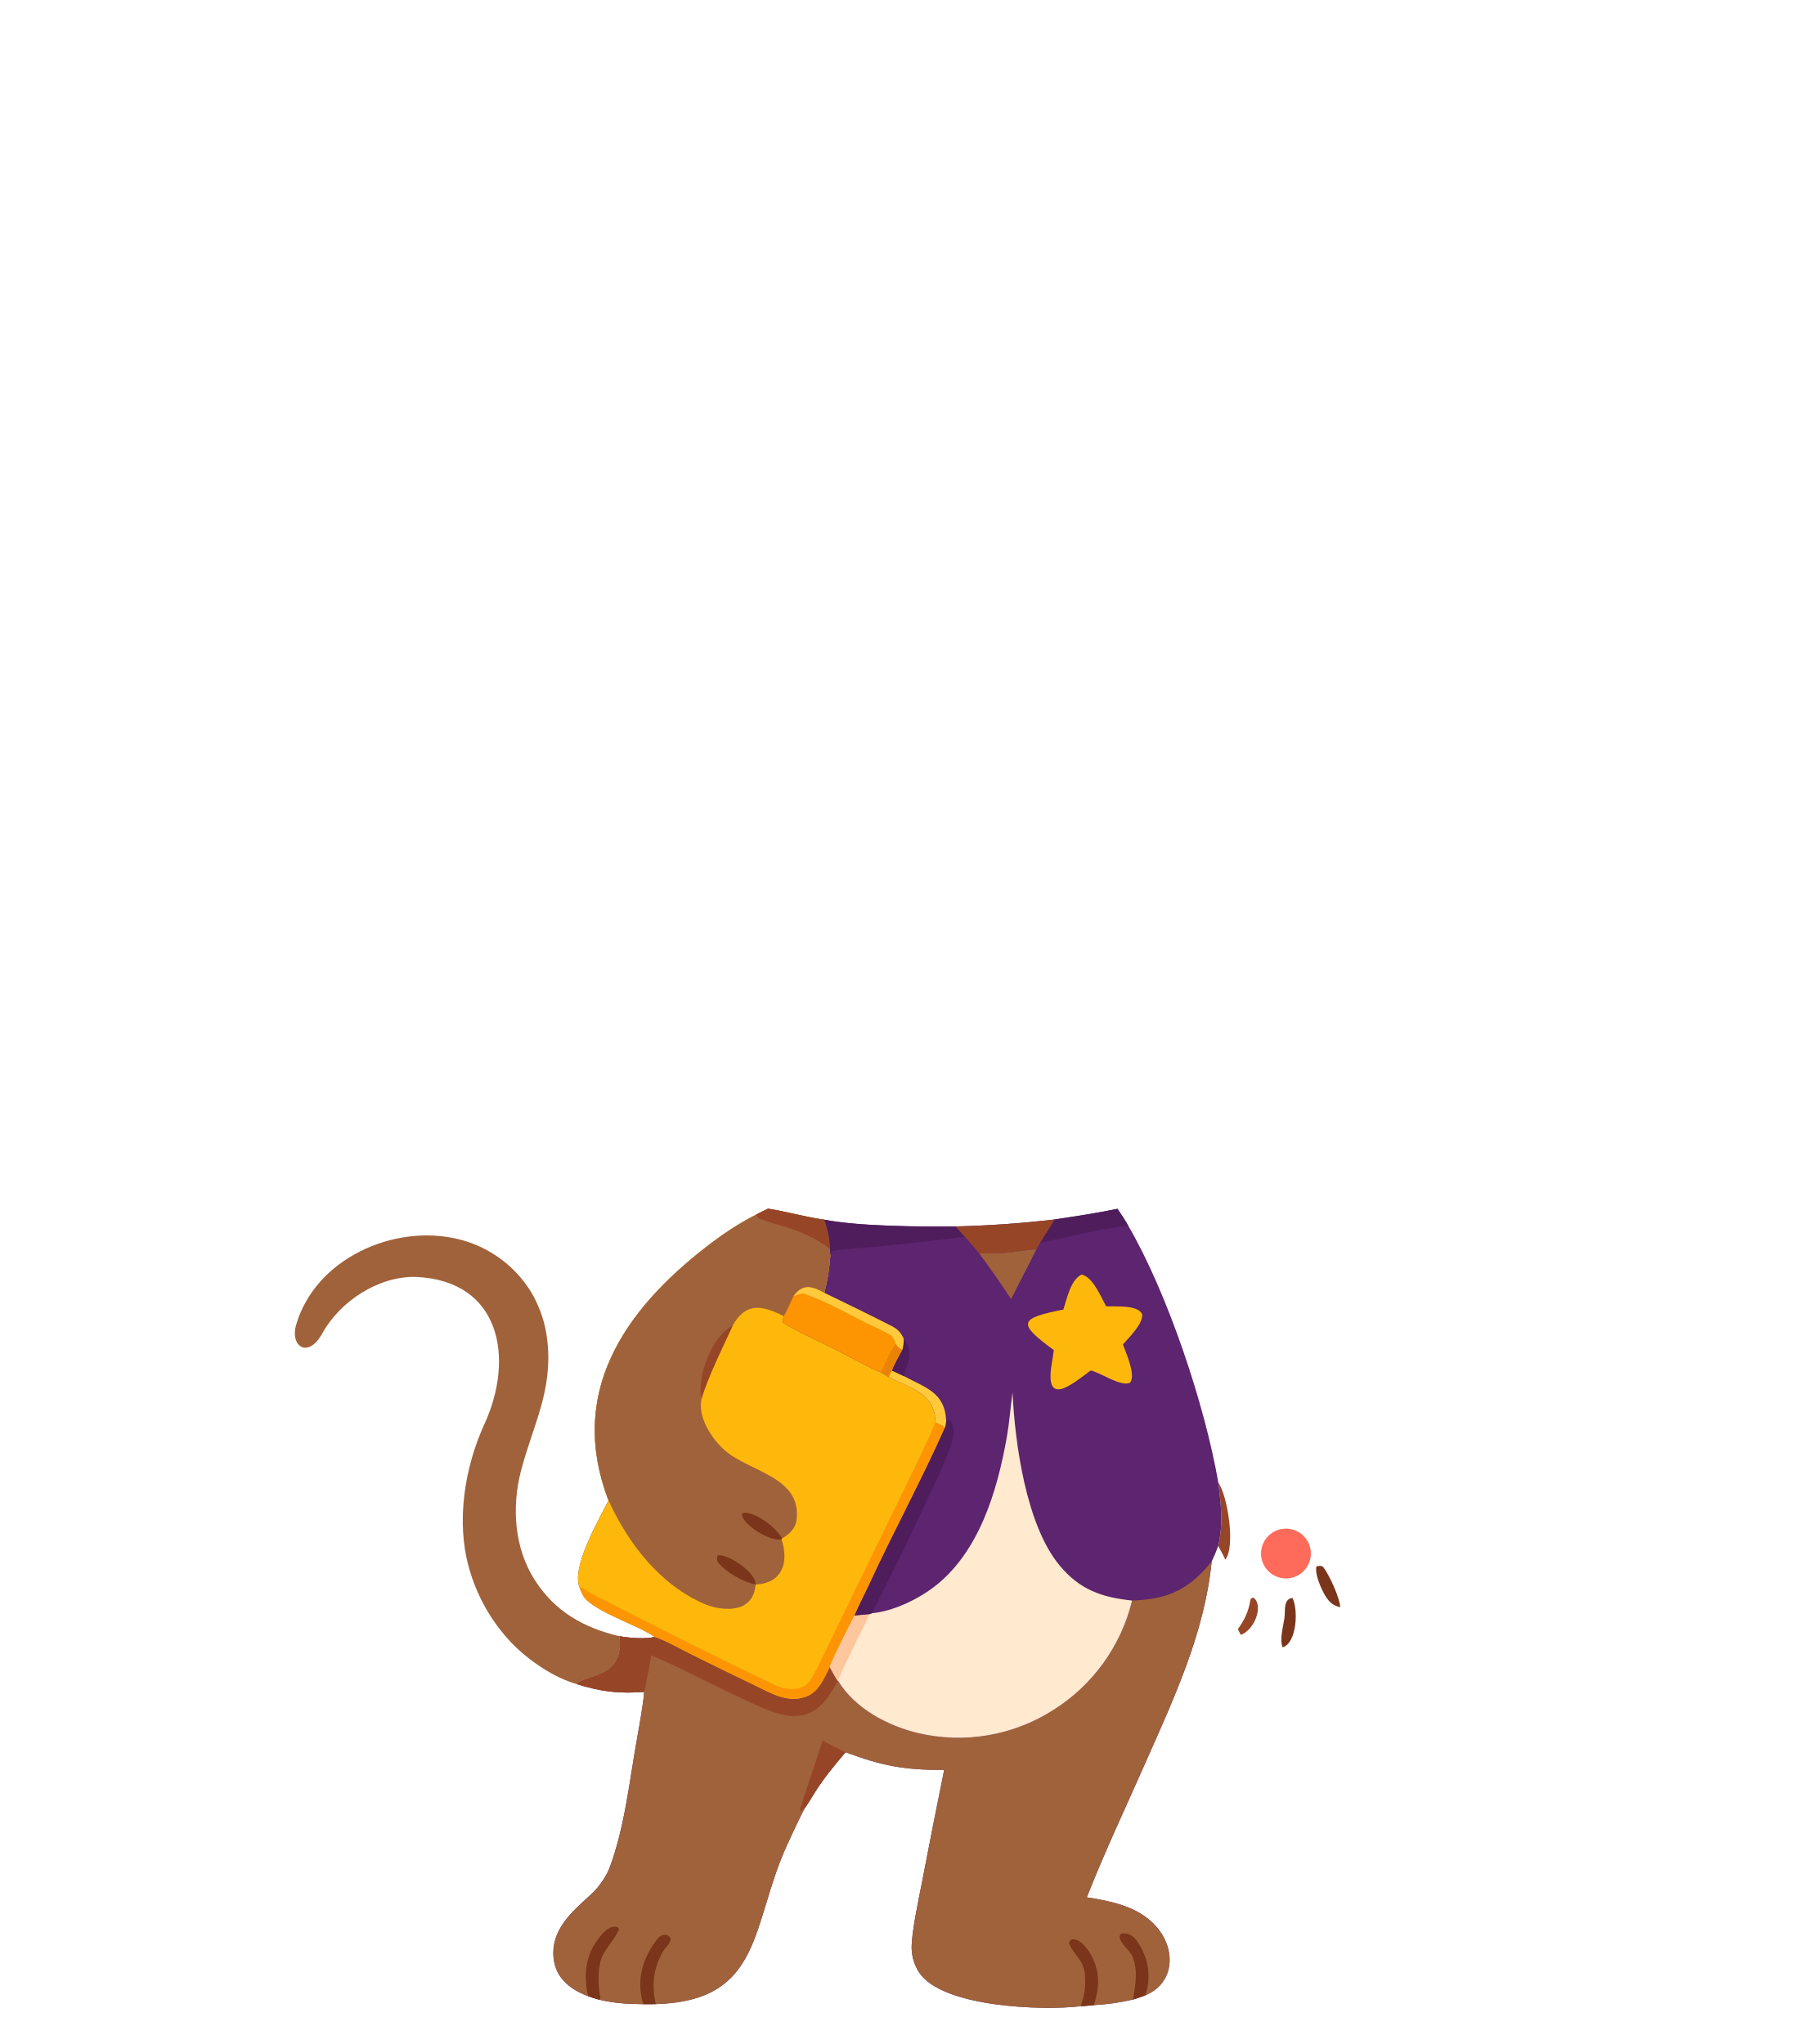
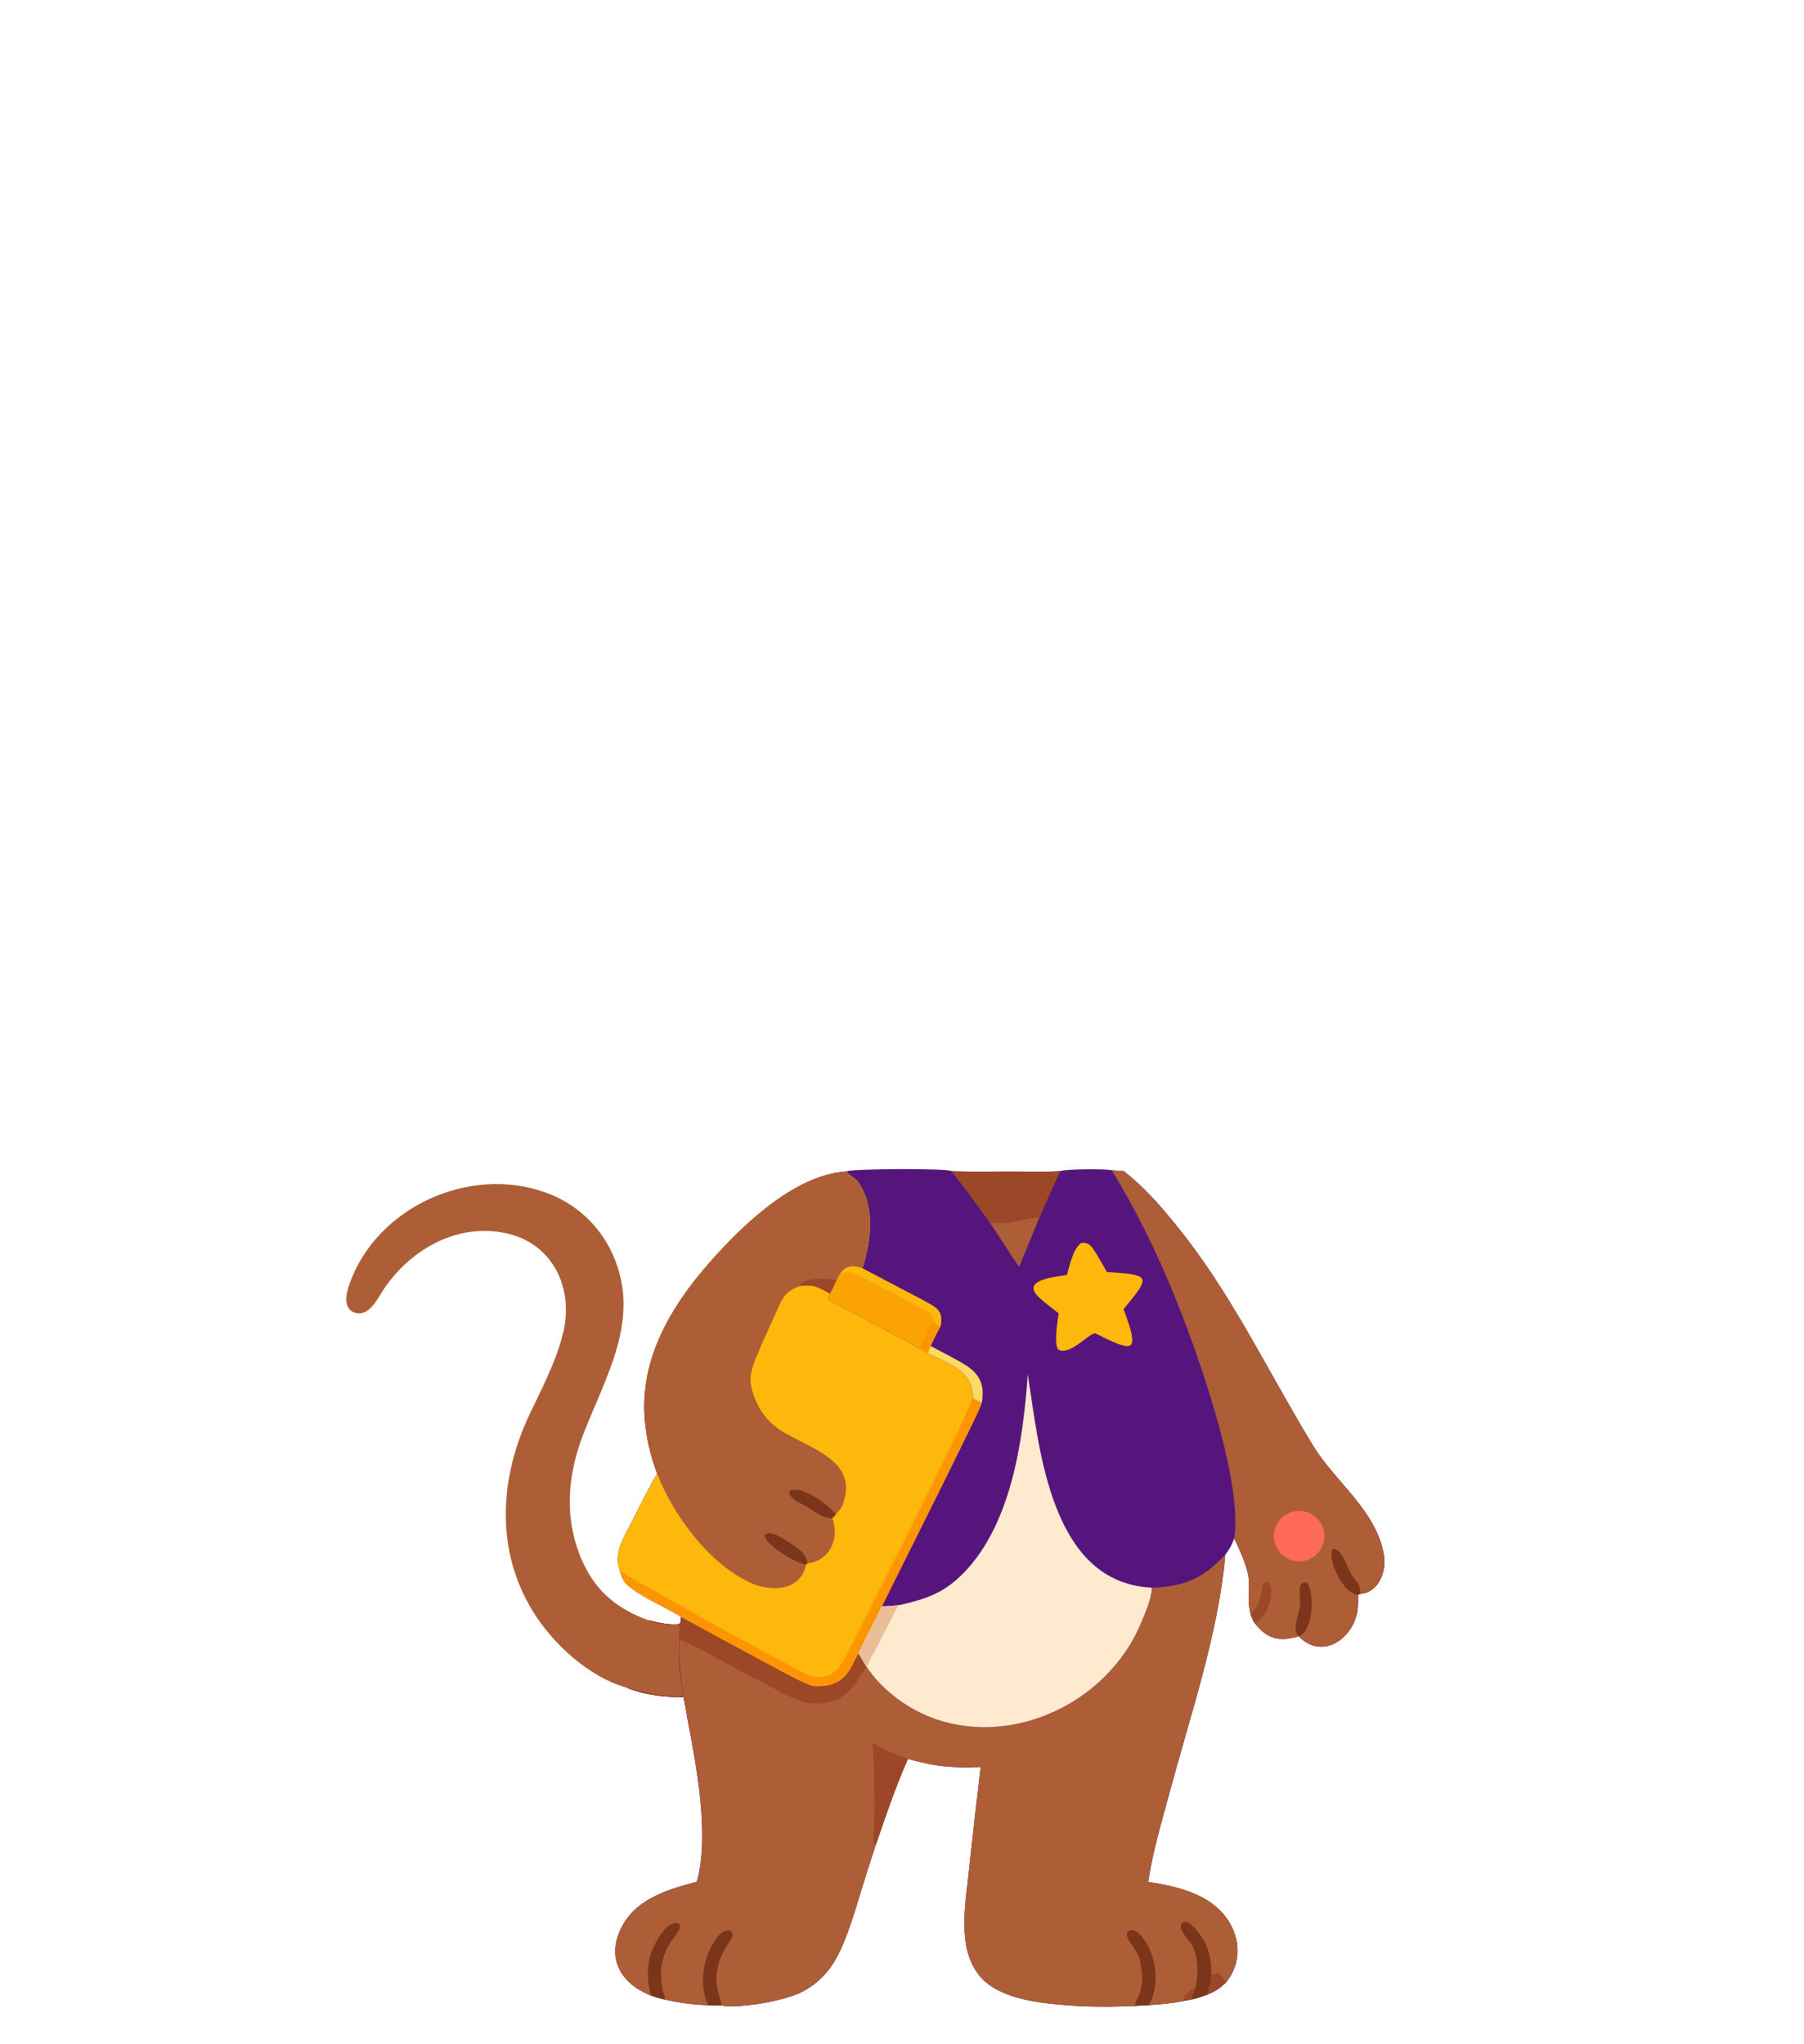
<svg xmlns="http://www.w3.org/2000/svg" width="1178" height="1335" viewBox="0 0 1178 1335" fill="none">
-   <path d="M795.564 968.384C801.442 976.474 806.983 1009.85 800.135 1018.69C798.745 1015.64 797.081 1012.68 795.487 1009.73C798.892 994.815 797.33 983.365 795.564 968.384Z" fill="#964627" />
-   <path d="M837.503 1075.95C835.558 1070.44 837.771 1063.04 838.676 1057.16C839.537 1051.62 837.669 1044.76 843.923 1043.62C847.831 1050.71 847.009 1073.1 837.503 1075.95Z" fill="#7A351A" />
-   <path d="M859.716 1022.98C861.208 1022.82 863.133 1022.3 864.185 1023.66C868.189 1028.88 874.845 1043.61 875.177 1049.74C870.478 1048.65 867.972 1046.41 865.454 1042.33C862.814 1038.06 858.192 1027.56 859.716 1022.98Z" fill="#7A351A" />
-   <path d="M808.315 1064.05C812.727 1057.8 815.188 1052.8 816.451 1045.28C816.686 1043.89 817.451 1043.73 818.535 1043.46C825.383 1048.72 819.103 1064.7 810.234 1067.79L808.315 1064.05Z" fill="#964627" />
-   <path d="M836.706 998.679C845.498 997.015 853.984 1002.77 855.699 1011.56C857.408 1020.34 851.701 1028.86 842.922 1030.62C834.079 1032.39 825.478 1026.63 823.75 1017.77C822.029 1008.92 827.837 1000.35 836.706 998.679Z" fill="#FF6B5B" />
-   <path d="M501.534 789.446C513.121 791.199 525.421 794.84 538.245 796.618C561.014 800.998 600.117 801.259 624.016 801.03C645.633 800.501 667.215 798.977 688.688 796.459C702.268 794.419 716.308 792.29 729.735 789.504C732.017 792.985 734.81 797.033 736.786 800.609C762.346 844.419 786.842 917.74 795.564 968.384C797.33 983.366 798.892 994.815 795.487 1009.73C794.072 1013.54 792.95 1016.23 791.222 1019.91C786.542 1066.54 766.777 1108.73 748.078 1151.02C735.326 1179.86 721.179 1209.97 709.652 1239.2C727 1241.9 745.942 1245.76 757.125 1260.89C767.785 1275.31 766.267 1295.63 747.829 1303.25C745.164 1304.19 742.537 1305.14 739.84 1305.97C730.366 1308.1 724.245 1308.95 714.369 1309.61C711.469 1309.89 708.689 1310.16 705.769 1310.31C680.897 1313.32 615.046 1311.11 600.073 1288.12C597.11 1283.49 595.462 1278.15 595.304 1272.66C595.095 1262.26 599.955 1240.3 602.135 1228.96C606.796 1204.6 611.603 1180.26 616.555 1155.96C590.797 1156.18 576.002 1153.31 552.112 1144.44C544.668 1153.19 537.814 1161.48 531.72 1171.24C530.594 1173.05 526.684 1179.63 525.559 1180.82C521.32 1188.94 517.568 1197.1 513.769 1205.43C490.233 1257.04 498.492 1306.89 428.241 1308.95L420.026 1308.98C410.124 1308.89 401.046 1308.43 391.386 1306.06C388.77 1305.43 386.564 1304.63 384.032 1303.76C371.107 1298.98 361.239 1290.42 361.305 1275.42C361.377 1258.48 374.992 1247.37 386.37 1236.89C390.886 1232.73 395.337 1226.39 397.754 1220.68C408.018 1193.67 410.96 1163.23 416.098 1134.88C417.123 1129.22 420.593 1109.66 420.608 1104.98C404.519 1106.42 391.868 1104.71 376.612 1099.94C382.029 1093.29 408.093 1096.42 404.525 1068.66C411.253 1069.84 420.921 1070.68 427.599 1069.14C416.217 1061.36 394.022 1054.73 383.204 1045.15C381.009 1043.2 379.65 1040.01 378.62 1037.28C372.669 1024.01 390.83 993.024 397.372 979.98C370.467 909.988 407.431 856.022 461.266 814.335C471.535 806.385 482.109 799.226 493.724 793.335C496.156 791.99 499.009 790.677 501.534 789.446Z" fill="#5D246F" />
-   <path d="M739.273 1045.36C741.721 1045.26 744.169 1045.11 746.605 1044.89C766.918 1042.95 778.572 1035.27 791.222 1019.91C786.542 1066.54 766.777 1108.73 748.078 1151.02C735.326 1179.86 721.179 1209.97 709.651 1239.2C727 1241.9 745.942 1245.76 757.125 1260.89C767.785 1275.31 766.267 1295.63 747.829 1303.25C745.164 1304.19 742.537 1305.15 739.84 1305.97C730.366 1308.1 724.245 1308.95 714.369 1309.61C711.469 1309.89 708.689 1310.16 705.769 1310.31C680.897 1313.32 615.046 1311.11 600.073 1288.12C597.11 1283.5 595.462 1278.15 595.304 1272.66C595.095 1262.26 599.955 1240.3 602.135 1228.96C606.796 1204.6 611.603 1180.26 616.555 1155.96C590.797 1156.18 576.002 1153.31 552.112 1144.44C544.668 1153.19 537.814 1161.48 531.72 1171.24C530.594 1173.05 526.684 1179.63 525.559 1180.82C521.32 1188.94 517.568 1197.1 513.769 1205.43C490.233 1257.04 498.492 1306.89 428.241 1308.95L420.026 1308.98C410.124 1308.89 401.046 1308.43 391.386 1306.06C388.77 1305.43 386.564 1304.63 384.032 1303.76C371.107 1298.98 361.239 1290.42 361.305 1275.42C361.377 1258.49 374.992 1247.37 386.37 1236.89C390.886 1232.73 395.337 1226.39 397.754 1220.68C408.018 1193.67 410.96 1163.23 416.098 1134.88C417.123 1129.22 420.593 1109.66 420.608 1104.98C404.519 1106.43 391.868 1104.71 376.612 1099.94C382.029 1093.29 408.093 1096.42 404.525 1068.67C411.253 1069.84 420.921 1070.68 427.599 1069.14C433.459 1070.81 444.533 1077.02 450.459 1079.97C464.542 1087 478.679 1093.92 492.868 1100.74C503.917 1106.06 515.79 1113.34 528.164 1107.26C535.153 1103.82 538.522 1095.31 541.84 1088.71C543.565 1091.99 545.037 1094.63 546.974 1097.79L547.257 1097.75C558.052 1115.77 579.578 1127.16 599.425 1131.91C629.644 1139.03 661.458 1133.63 687.643 1116.95C713.541 1100.75 732.075 1075.05 739.273 1045.36Z" fill="#A0623A" />
-   <path d="M404.525 1068.67C411.253 1069.84 420.921 1070.68 427.599 1069.14C433.459 1070.81 444.533 1077.02 450.459 1079.97C464.542 1087 478.679 1093.92 492.868 1100.74C503.917 1106.06 515.79 1113.34 528.164 1107.26C535.153 1103.82 538.522 1095.31 541.84 1088.71C543.565 1091.99 545.037 1094.63 546.974 1097.79C529.789 1132.8 509.245 1120.81 481.384 1107.87C463.338 1099.48 443.544 1088.79 425.36 1081.2C424.29 1086 421.595 1102.11 420.608 1104.98C404.519 1106.43 391.868 1104.71 376.612 1099.94C382.029 1093.29 408.093 1096.42 404.525 1068.67Z" fill="#964627" />
-   <path d="M537.166 1136.69C541.96 1139.65 547.043 1141.99 552.112 1144.44C544.668 1153.19 537.814 1161.48 531.72 1171.24C530.594 1173.05 526.684 1179.63 525.559 1180.82L522.575 1182.96L522.203 1181.86C523.679 1178.92 524.782 1173.96 525.953 1170.51C529.75 1159.26 533.488 1147.98 537.166 1136.69Z" fill="#964627" />
-   <path d="M384.032 1303.76C381.473 1292.54 381.806 1280.43 387.952 1270.45C390.869 1265.71 397.195 1256.3 403.422 1258.77L404.275 1259.85C401.727 1266.65 393.654 1274.06 391.998 1281.35C390.29 1288.86 390.582 1297.58 392.091 1305.15L391.386 1306.06C388.77 1305.43 386.564 1304.63 384.032 1303.76Z" fill="#7A351A" />
-   <path d="M420.026 1308.98C415.695 1294.24 418.871 1280.67 427.902 1268.18C430.129 1265.1 431.911 1263.05 435.846 1263.85C437.746 1265.52 437.424 1264.77 437.989 1266.92C437.145 1270.05 434.581 1271.64 432.884 1274.66C426.566 1285.89 425.374 1296.68 428.241 1308.95L420.026 1308.98Z" fill="#7A351A" />
-   <path d="M705.768 1310.31C708.115 1302.52 708.873 1299.36 708.555 1291.29C708.115 1280.07 701.828 1277.87 698.009 1269.25C698.781 1267.1 698.143 1267.95 700.011 1266.62C705.36 1265.98 710.512 1273.05 712.75 1277.36C718.456 1288.37 717.876 1298.04 714.369 1309.61C711.468 1309.89 708.688 1310.16 705.768 1310.31Z" fill="#7A351A" />
-   <path d="M739.841 1305.97C741.428 1295.98 743.309 1287.64 739.496 1277.81C737.851 1273.58 728.192 1266.8 731.973 1263C739.477 1261.44 743.284 1268.31 746.153 1274.21C750.584 1283.28 751.183 1293.74 747.829 1303.25C745.164 1304.19 742.538 1305.15 739.841 1305.97Z" fill="#7A351A" />
-   <path d="M501.534 789.446C513.121 791.199 525.421 794.84 538.245 796.618C540.686 804.116 541.53 807.839 542.004 815.693L542.257 820.079C541.445 829.584 540.725 834.971 538.311 844.451C530.284 840.141 524.412 838.133 518.206 846.497C516.986 848.977 512.797 858.451 511.889 859.688C511.128 862.263 510.798 861.868 511.473 863.972C519.572 869.263 538.198 877.525 547.502 882.428C553.067 885.367 569.818 894.209 575.046 896.319L580.389 899.449C594.835 906.851 610.938 910.243 610.76 928.922L617.253 931.975C601.915 966.586 583.458 1000.48 567.581 1034.9C564.464 1041.66 560.898 1048.32 557.98 1055.16C554.75 1061.68 543.784 1082.98 541.84 1088.71C538.522 1095.31 535.153 1103.82 528.164 1107.26C515.79 1113.34 503.918 1106.06 492.868 1100.74C478.679 1093.92 464.542 1087 450.459 1079.97C444.533 1077.02 433.459 1070.81 427.599 1069.14C416.217 1061.36 394.022 1054.73 383.204 1045.15C381.009 1043.2 379.65 1040.01 378.62 1037.28C372.669 1024.01 390.83 993.024 397.372 979.98C370.467 909.988 407.431 856.022 461.266 814.335C471.535 806.385 482.11 799.226 493.724 793.335C496.156 791.99 499.01 790.677 501.534 789.446Z" fill="#FEB80B" />
-   <path d="M501.534 789.446C513.121 791.199 525.421 794.84 538.245 796.618C540.686 804.116 541.53 807.839 542.004 815.693L542.257 820.079C541.445 829.584 540.725 834.971 538.311 844.451C530.284 840.141 524.412 838.133 518.206 846.497C516.986 848.977 512.797 858.451 511.889 859.688C498.165 852.656 486.959 850.087 478.354 865.986C472.555 878.513 461.798 900.425 458.178 913.322C455.308 925.307 464.654 939.677 473.271 947.244C489.567 961.55 523.744 964.38 520.14 992.903C519.456 998.175 515.111 1002.38 510.681 1004.79L510.312 1005.37C515.264 1020.22 511.028 1034.11 493.444 1034.88C493.211 1036.71 492.944 1038.44 492.395 1040.21C491.188 1044.03 488.454 1047.18 484.843 1048.91C477.866 1052.2 467.378 1050.73 460.535 1047.83C431.088 1035.36 410.136 1008.03 397.372 979.98C370.467 909.988 407.431 856.022 461.266 814.335C471.535 806.385 482.109 799.226 493.724 793.335C496.156 791.99 499.009 790.677 501.534 789.446Z" fill="#A0623A" />
-   <path d="M501.534 789.446C513.121 791.199 525.421 794.84 538.245 796.618C540.686 804.116 541.53 807.839 542.004 815.693C535.684 811.084 532.472 809.139 525.109 805.869C515.679 801.674 506.011 799.659 496.434 796.115C495.258 795.681 494.397 794.342 493.724 793.335C496.156 791.99 499.009 790.677 501.534 789.446Z" fill="#964627" />
-   <path d="M458.178 913.323C454.461 899.559 465.383 871.872 478.354 865.987C472.555 878.514 461.798 900.426 458.178 913.323Z" fill="#964627" />
-   <path d="M510.312 1005.37C503.042 1007.11 485.085 996.02 484.45 989.123L485.29 988.16C492.872 986.968 507.102 997.818 510.682 1004.79L510.312 1005.37Z" fill="#7A351A" />
-   <path d="M468.597 1015.78C475.195 1014.81 493.279 1026.42 493.444 1034.88C485.69 1033.51 474.213 1026.95 468.918 1020.56C467.82 1019.24 468.243 1017.38 468.597 1015.78Z" fill="#7A351A" />
-   <path d="M610.76 928.922L617.253 931.976C601.915 966.586 583.459 1000.48 567.581 1034.9C564.464 1041.66 560.898 1048.32 557.98 1055.16C554.75 1061.68 543.784 1082.98 541.84 1088.71C538.522 1095.31 535.153 1103.82 528.164 1107.26C515.79 1113.34 503.918 1106.06 492.869 1100.74C478.679 1093.92 464.542 1087 450.46 1079.97C444.533 1077.02 433.459 1070.81 427.6 1069.14C416.217 1061.36 394.022 1054.73 383.204 1045.15C381.009 1043.2 379.65 1040.01 378.62 1037.28L380.086 1036.95C383.837 1039.74 389.997 1042.81 394.228 1044.96C431.416 1063.9 468.666 1082.79 506.372 1100.67C513.314 1103.97 524.157 1104.98 528.94 1097.63C533.482 1090.64 537.209 1082.07 540.885 1074.5L559.899 1035.38L591.648 970.08C597.834 957.266 605.539 941.985 610.76 928.922Z" fill="#FD9502" />
-   <path d="M569.287 1053.65C582.957 1052.41 598.746 1044.92 609.652 1036.66C639.319 1014.16 651.245 973.733 657.457 938.574C659.094 929.311 659.909 918.957 661.15 909.478C662.843 943.011 669.99 995.81 691.781 1022.28C704.997 1038.34 719.496 1043.32 739.273 1045.36C732.075 1075.05 713.541 1100.74 687.643 1116.95C661.459 1133.63 629.644 1139.03 599.425 1131.91C579.578 1127.16 558.052 1115.77 547.257 1097.75L546.974 1097.79C545.037 1094.63 543.565 1091.99 541.84 1088.71C543.784 1082.98 554.75 1061.68 557.98 1055.16L567.793 1054.26L569.287 1053.65Z" fill="#FFE9CF" />
-   <path d="M557.98 1055.16L567.793 1054.26C564.61 1061.74 548.163 1093.6 547.257 1097.75L546.974 1097.79C545.037 1094.63 543.565 1091.99 541.84 1088.71C543.784 1082.98 554.75 1061.68 557.98 1055.16Z" fill="#FEC69D" />
-   <path d="M518.206 846.498C524.412 838.133 530.284 840.142 538.311 844.451C551.976 851.081 565.638 857.718 579.187 864.584C584.909 867.478 587.357 868.524 590.115 874.465C590.061 877.532 590.138 878.698 589.263 881.676C587.698 884.557 583.337 892.45 582.51 895.178C581.363 897.027 581.076 897.416 580.388 899.45L575.046 896.319C569.818 894.209 553.067 885.367 547.501 882.428C538.197 877.525 519.572 869.263 511.473 863.972C510.797 861.868 511.128 862.263 511.889 859.688C512.797 858.451 516.986 848.977 518.206 846.498Z" fill="#FD9502" />
-   <path d="M518.206 846.498C524.412 838.133 530.284 840.142 538.311 844.451C551.976 851.081 565.638 857.718 579.187 864.584C584.909 867.478 587.357 868.524 590.115 874.465C590.061 877.532 590.138 878.698 589.264 881.676C586.757 880.324 586.514 880.082 584.843 877.768C584.495 875.505 583.557 874.395 582.332 872.381C579.255 870.596 575.266 868.587 571.966 867.07C556.226 859.822 540.826 850.144 524.412 844.757C523.87 844.585 519.006 846.23 518.206 846.498Z" fill="#FFC93C" />
-   <path d="M584.843 877.768C586.514 880.082 586.757 880.324 589.264 881.676C587.698 884.557 583.337 892.45 582.51 895.178C581.363 897.027 581.076 897.416 580.389 899.449L575.046 896.319C577.585 891.455 581.862 881.472 584.843 877.768Z" fill="#EA8203" />
-   <path d="M617.854 928.144L619.19 926.939C624.395 929.808 622.529 939.671 620.831 944.344C614.79 960.983 606.482 977.003 599.073 993.075C589.853 1013.08 579.954 1032.7 570.076 1052.37C569.813 1052.8 569.55 1053.22 569.287 1053.65L567.793 1054.26L557.98 1055.16C560.898 1048.32 564.464 1041.66 567.58 1034.9C583.458 1000.48 601.915 966.587 617.253 931.976L617.854 928.144Z" fill="#4F1D5C" />
-   <path d="M538.245 796.619C561.014 800.999 600.117 801.26 624.016 801.031L630.034 807.757C609.241 810.466 588.399 812.78 567.518 814.693C564.008 815.011 544.384 816.07 542.86 817.593L542.257 820.08L542.004 815.694C541.53 807.839 540.686 804.116 538.245 796.619Z" fill="#4F1D5C" />
-   <path d="M624.016 801.03C645.633 800.501 667.215 798.977 688.688 796.459C685.673 801.712 682.478 806.659 679.221 811.759L676.753 816.101C671.014 816.114 663.371 817.631 657.355 818.217C651.012 818.836 645.399 818.358 639.422 818.664C636.408 814.928 633.277 811.294 630.034 807.756L624.016 801.03Z" fill="#964627" />
-   <path d="M688.688 796.459C702.268 794.419 716.308 792.29 729.735 789.504C732.017 792.985 734.81 797.033 736.786 800.609C717.876 802.598 697.952 807.699 679.22 811.759C682.478 806.659 685.672 801.712 688.688 796.459Z" fill="#4F1D5C" />
-   <path d="M639.421 818.664C645.399 818.358 651.012 818.836 657.355 818.218C663.37 817.632 671.014 816.114 676.753 816.102L660.215 848.513C653.594 838.351 646.66 828.399 639.421 818.664Z" fill="#A0623A" />
-   <path d="M582.51 895.178L590.003 898.671C604.326 906.404 617.099 909.292 617.854 928.144L617.253 931.975L610.76 928.921C610.938 910.242 594.835 906.851 580.389 899.449C581.076 897.415 581.364 897.027 582.51 895.178Z" fill="#FFC93C" />
-   <path d="M590.115 874.465C596.744 883.301 593.119 889.217 590.002 898.671L582.51 895.178C583.337 892.449 587.698 884.557 589.263 881.675C590.138 878.698 590.061 877.531 590.115 874.465Z" fill="#4F1D5C" />
-   <path d="M706.33 832.44C713.7 834.206 718.731 846.67 722.288 853.191C728.562 853.497 742.958 852.057 745.846 858.362C746.318 864.832 737.666 872.999 733.261 878.112C735.275 883.556 741.951 898.493 737.87 903.115C731.794 905.901 718.826 896.562 712.253 895.095C699.839 904.295 681.796 919.659 686.852 890.314C687.33 887.541 687.732 884.621 688.172 881.829C664.329 864.272 665.095 861.109 694.375 855.314C696.817 847.868 699.049 835.96 706.33 832.44Z" fill="#FEB80B" />
-   <path d="M376.612 1099.94C361.235 1095.58 344.512 1084.04 333.588 1072.55C320.58 1058.71 311.154 1041.9 306.132 1023.59C297.888 994.077 303.169 958.784 316.369 930C335.92 887.376 327.177 836.604 271.848 833.997C247.385 833.283 222.103 849.769 210.503 870.813C201.151 887.784 189.315 879.305 193.341 865.388C205.915 821.941 257.423 799.074 299.257 809.325C319.109 814.106 336.246 826.582 346.891 844.006C352.731 853.855 356.34 864.859 357.467 876.251C360.944 908.886 347.879 931.007 340.13 960.958C334.069 984.386 335.885 1011.07 349.075 1031.76C362.374 1052.62 381.063 1063.13 404.525 1068.67C408.093 1096.42 382.029 1093.29 376.612 1099.94Z" fill="#A0623A" />
+   <path d="M692.449 764.883C696.214 763.445 722.953 763.279 726.007 764.366C728.932 764.646 730.559 764.728 733.505 764.678C747.06 775.137 757.51 787.304 768.253 800.504C804.134 844.577 828.056 896.136 857.488 944.316C871.826 967.783 898.576 986.455 903.664 1015.31C905.601 1025.54 900.708 1039.78 888.852 1040.94C888.626 1040.96 888.404 1040.98 888.178 1041L886.906 1041.55C886.942 1044.62 886.782 1047.04 886.592 1050.04C885.392 1068.78 863.957 1085.34 848.162 1068.74C835.621 1072.3 827.463 1070.75 819.167 1059.95C818.317 1058.6 817.323 1056.12 816.648 1054.59C814.619 1045.64 815.634 1043.07 815.618 1034.08C815.603 1024.89 809.799 1013.07 805.936 1004.75C804.17 1009.43 803.165 1011.52 800.075 1015.51C796.012 1065.54 777.049 1120.95 764.03 1169.63C758.947 1188.63 752.504 1209.74 749.78 1229.17C768.109 1231.93 789.245 1236.73 800.76 1252.5C810.18 1265.39 810.891 1282.21 800.632 1294.7C796.027 1298.99 794.065 1300.23 788.21 1302.78C784.177 1304.28 781.952 1305.01 777.786 1305.99L772.512 1306.93C766.96 1308.21 755.491 1309.49 749.656 1309.67L744.892 1309.92C741.952 1310.33 734.87 1310.4 731.744 1310.48C716.726 1310.96 701.693 1310.4 686.753 1308.81C670.669 1307.01 649.349 1303.2 638.97 1289.65C625.081 1271.53 630.353 1244.24 632.557 1223C635.003 1200.03 637.621 1177.06 640.409 1154.12C621.018 1154.78 611.69 1153.94 592.857 1148.82C584.699 1167.16 578.461 1185.72 571.986 1204.67C568.583 1214.89 565.3 1225.15 562.139 1235.44C557.582 1250.31 551.758 1271.17 543.105 1283.83C538.091 1291.25 531.238 1297.24 523.217 1301.21C511.826 1306.85 483.485 1311.95 470.931 1309.9L462.453 1309.71C453.641 1309.47 442.294 1308.01 433.875 1305.89C430.654 1305.24 428.042 1304.33 424.927 1303.3C404.308 1295.13 395.126 1277.43 407.026 1256.68C416.694 1239.82 437.195 1233.65 455.025 1229.09C464.529 1194.37 452.555 1143.81 446.341 1108.49C434.318 1108.53 420.829 1107.1 409.632 1102.39L409.967 1101.95C411.738 1101.96 412.651 1102.89 414.152 1103.24C419.798 1104.59 441.223 1109.61 445.343 1107.24C445.341 1101.96 443.492 1094.51 443.136 1088.75C442.558 1079.41 443.432 1070.9 443.52 1061.75C436.412 1061.83 430.122 1061.33 423.38 1058.88L423.488 1058.26C428.758 1059.5 438.824 1062.04 443.744 1060.67C444.721 1059.31 444.573 1057.63 444.653 1055.91C433.986 1049.29 418.249 1043.02 409.077 1034.68C407.1 1032.88 405.9 1029.48 405.035 1026.92C401.12 1016.57 404.88 1008.45 409.746 999.335C416.196 987.248 422.129 974.163 429.108 962.406C424.795 951.227 422.082 939.491 421.047 927.554C417.679 889.729 436.339 856.009 460.417 827.98C481.427 803.522 515.362 769.537 549.404 765.41C550.423 765.287 551.567 765.179 552.612 765.046C557.66 763.232 617.035 762.968 621.085 764.818C621.173 764.858 621.26 764.903 621.348 764.946C634.568 765.509 649.665 765.107 662.997 765.174C670.314 765.21 685.455 765.516 692.449 764.883Z" fill="#55157C" />
+   <path d="M752.164 1036.98C774.052 1036.02 784.934 1031.24 800.075 1015.51C796.012 1065.54 777.049 1120.95 764.03 1169.63C758.947 1188.63 752.504 1209.74 749.78 1229.17C768.109 1231.93 789.245 1236.73 800.76 1252.5C810.18 1265.39 810.891 1282.21 800.632 1294.7C796.027 1298.99 794.065 1300.23 788.21 1302.78C784.177 1304.28 781.952 1305.01 777.786 1305.99L772.512 1306.93C766.96 1308.21 755.491 1309.49 749.656 1309.67L744.892 1309.92C741.952 1310.33 734.87 1310.4 731.744 1310.48C716.726 1310.96 701.693 1310.4 686.753 1308.81C670.669 1307.01 649.349 1303.2 638.97 1289.65C625.081 1271.53 630.353 1244.24 632.557 1223C635.003 1200.03 637.621 1177.06 640.409 1154.12C621.018 1154.78 611.69 1153.94 592.857 1148.82C584.699 1167.16 578.461 1185.72 571.986 1204.67C568.583 1214.89 565.3 1225.15 562.139 1235.44C557.582 1250.31 551.758 1271.17 543.105 1283.83C538.091 1291.25 531.238 1297.24 523.217 1301.21C511.826 1306.85 483.485 1311.95 470.931 1309.9L462.453 1309.71C453.641 1309.47 442.294 1308.01 433.875 1305.89C430.654 1305.24 428.042 1304.33 424.927 1303.3C404.308 1295.13 395.126 1277.43 407.026 1256.68C416.694 1239.82 437.195 1233.65 455.025 1229.09C464.529 1194.37 452.555 1143.81 446.341 1108.49C434.318 1108.53 420.829 1107.1 409.632 1102.39L409.967 1101.95C411.738 1101.96 412.651 1102.89 414.152 1103.24C419.798 1104.59 441.223 1109.61 445.343 1107.24C445.341 1101.96 443.492 1094.51 443.136 1088.75C442.558 1079.41 443.432 1070.9 443.52 1061.75C436.412 1061.83 430.122 1061.33 423.38 1058.88L423.488 1058.26C428.758 1059.5 438.824 1062.04 443.744 1060.67C444.721 1059.31 444.573 1057.63 444.653 1055.91C464.721 1066.92 484.848 1077.82 505.033 1088.61C512.262 1092.45 521.409 1097.66 529.05 1100.57C532.214 1101.78 539.245 1101.25 542.61 1100.16C550.459 1097.63 553.319 1093.61 556.905 1086.76C558.121 1084.43 559.324 1082.09 560.514 1079.75C561.877 1082.05 564.675 1086.45 565.745 1088.69L565.968 1088.64C567.946 1091.81 571.16 1095.93 573.701 1098.59C626.549 1153.82 717.926 1126.2 745.443 1059.18C748.332 1052.14 751.768 1044.6 752.164 1036.98Z" fill="#AD5E36" />
+   <path d="M444.653 1055.91C464.721 1066.92 484.848 1077.82 505.033 1088.61C512.262 1092.45 521.409 1097.66 529.05 1100.57C532.214 1101.78 539.245 1101.25 542.61 1100.17C550.459 1097.63 553.319 1093.61 556.905 1086.76C558.121 1084.43 559.324 1082.09 560.514 1079.75C561.877 1082.05 564.675 1086.45 565.745 1088.69C558.259 1100.03 554.388 1108.82 539.833 1111.97C524.466 1115.29 512.44 1106.1 499.481 1099.69C480.837 1090.46 462.783 1079.31 443.866 1070.83C443.263 1087.48 444.811 1092.53 446.341 1108.49C434.318 1108.53 420.829 1107.1 409.632 1102.39L409.967 1101.95C411.738 1101.96 412.651 1102.89 414.152 1103.24C419.798 1104.59 441.223 1109.61 445.343 1107.24C445.341 1101.96 443.492 1094.51 443.136 1088.75C442.558 1079.41 443.432 1070.9 443.52 1061.75C436.413 1061.83 430.122 1061.33 423.38 1058.88L423.488 1058.26C428.758 1059.5 438.824 1062.04 443.744 1060.67C444.721 1059.31 444.573 1057.63 444.653 1055.91Z" fill="#9C4727" />
+   <path d="M569.644 1138.05C576.938 1142.87 584.764 1145.71 592.857 1148.82C584.699 1167.16 578.461 1185.72 571.986 1204.67C571.44 1204.62 571.13 1204.42 570.591 1204.21C569.903 1198.21 571.13 1186.47 571.067 1179.7C570.939 1165.99 570.788 1151.7 569.644 1138.05Z" fill="#9C4727" />
+   <path d="M780.871 1297.98C782.225 1288.54 782.915 1280.26 778.764 1271.18C776.838 1266.96 766.718 1258.64 772.986 1255.13C775.762 1255.17 777.59 1256.63 779.511 1258.67C788.539 1268.23 791.032 1277.04 790.985 1289.67C792.505 1290 793.988 1289.13 795.492 1288.5C797.954 1291.01 798.731 1291.77 800.632 1294.7C796.027 1298.99 794.065 1300.23 788.21 1302.78C784.177 1304.28 781.952 1305.01 777.786 1305.99C778.43 1303.84 780 1300.18 780.871 1297.98Z" fill="#7A351A" />
+   <path d="M790.985 1289.67C792.505 1290 793.988 1289.13 795.492 1288.5C797.954 1291.01 798.731 1291.77 800.632 1294.7C796.027 1298.99 794.065 1300.23 788.21 1302.78C789.683 1297.56 790.409 1295.1 790.985 1289.67Z" fill="#9C4727" />
+   <path d="M462.453 1309.71C457.587 1298.76 458.058 1287.2 462.332 1276.15C464.331 1270.99 470.405 1258.63 477.247 1261.02C479.899 1264.31 477.277 1266.82 475.292 1269.82C468.885 1279.51 466.093 1289.9 468.936 1301.35C469.44 1303.38 471.437 1308.49 470.931 1309.9L462.453 1309.71Z" fill="#7A351A" />
+   <path d="M744.892 1309.92L741.323 1309.46C741.272 1308.23 741.091 1308.91 741.637 1307.84C746.762 1297.78 746.72 1290.2 744.109 1279.68C742.24 1272.13 735.267 1267.63 735.89 1262.78C737.105 1260.93 736.333 1261.65 738.357 1260.61C740.762 1260.57 742.276 1261.45 744.099 1263.28C754.78 1273.94 758.015 1295.76 750.573 1308.93C750.47 1309.11 749.857 1309.52 749.656 1309.67L744.892 1309.92Z" fill="#7A351A" />
+   <path d="M424.927 1303.3C421.844 1289.96 422.158 1278.48 429.492 1266.53C432.124 1262.24 437.593 1254.03 443.267 1256.36C445.256 1258.87 442.335 1262.63 440.556 1264.83C432.636 1274.58 430.12 1286.3 432.468 1298.57C432.997 1301.64 434.876 1304.46 433.875 1305.89C430.654 1305.24 428.042 1304.33 424.927 1303.3Z" fill="#7A351A" />
+   <path d="M772.512 1306.93C772.816 1302.87 777.348 1299.43 780.871 1297.98C780 1300.18 778.43 1303.84 777.786 1305.99L772.512 1306.93Z" fill="#9C4727" />
+   <path d="M552.612 765.046C554.768 767.935 558.927 769.755 560.462 772.023C571.827 788.821 568.611 810.31 563.242 828.461C557.26 826.216 552.925 826.332 548.624 831.736C547.826 833.199 547.114 834.503 546.405 836.01C545.547 837.806 542.929 843.578 541.961 844.87C541.087 847.116 540.702 846.935 541.27 848.691C546.055 852.075 557.452 857.59 563.102 860.566C575.538 867.106 587.906 873.77 600.203 880.568C602.143 881.582 604.002 882.499 605.841 883.688C619.97 891.14 635.574 894.894 635.197 913.165L641.091 916.121C639.358 921.137 635.916 927.847 633.539 932.78L620.064 960.336L575.822 1049.21L560.514 1079.75C559.324 1082.09 558.121 1084.43 556.905 1086.76C553.319 1093.61 550.459 1097.63 542.61 1100.16C539.245 1101.25 532.214 1101.78 529.05 1100.57C521.409 1097.66 512.262 1092.45 505.033 1088.61C484.848 1077.82 464.721 1066.92 444.653 1055.91C433.986 1049.29 418.249 1043.02 409.077 1034.68C407.1 1032.88 405.9 1029.48 405.035 1026.92C401.121 1016.56 404.88 1008.45 409.746 999.334C416.196 987.248 422.129 974.163 429.108 962.406C424.795 951.226 422.082 939.49 421.047 927.553C417.679 889.729 436.339 856.009 460.417 827.98C481.427 803.522 515.362 769.536 549.404 765.41C550.423 765.286 551.567 765.178 552.612 765.046Z" fill="#FEB80B" />
+   <path d="M552.612 765.046C554.768 767.935 558.927 769.755 560.462 772.023C571.827 788.821 568.61 810.31 563.242 828.461C557.26 826.216 552.925 826.332 548.624 831.736C547.826 833.199 547.114 834.503 546.405 836.01C545.547 837.806 542.929 843.578 541.961 844.87C533.71 840.508 532.33 839.067 522.818 839.765C515.252 842.445 512.073 845.303 508.8 852.708C503.769 864.084 498.29 875.264 493.683 886.825C489.622 897.021 488.697 902.068 492.591 912.501C495.819 921.147 500.709 927.656 508.255 933.249C526.493 945.644 561.957 952.91 550.081 983.169C549.041 985.816 547.075 987.181 545.78 989.292L543.47 991.538C548.376 1004.73 542.103 1019.36 527.114 1021.16L526.373 1021.82C526.064 1023.17 525.754 1024.49 525.232 1025.76C523.391 1030.4 519.673 1034.03 515.001 1035.76C507.091 1038.74 496.955 1037.02 489.529 1033.55C462.761 1021.02 439.333 989.287 429.108 962.406C424.795 951.226 422.082 939.49 421.047 927.553C417.679 889.729 436.339 856.009 460.417 827.98C481.427 803.522 515.362 769.536 549.404 765.41C550.423 765.286 551.567 765.178 552.612 765.046Z" fill="#AD5E36" />
+   <path d="M543.47 991.537C534.882 991.393 531.477 986.146 524.25 982.634C521.439 981.264 514.013 977.474 515.551 973.864C522.566 969.291 541.779 982.958 545.78 989.292L543.47 991.537Z" fill="#7A351A" />
+   <path d="M526.373 1021.82C520.124 1021.34 498.574 1008.6 499.501 1002.48C503.073 999.124 511.018 1004.61 514.344 1006.85C519.812 1010.53 526.993 1014.01 527.114 1021.16L526.373 1021.82Z" fill="#7A351A" />
+   <path d="M522.818 839.766L522.689 838.813C527.566 833.896 540.099 834.921 546.405 836.011C545.547 837.808 542.929 843.579 541.961 844.871C533.71 840.51 532.33 839.068 522.818 839.766Z" fill="#9C4727" />
+   <path d="M635.197 913.166L641.091 916.122C639.358 921.138 635.916 927.848 633.539 932.781L620.064 960.337L575.822 1049.21L560.514 1079.75C559.324 1082.09 558.121 1084.43 556.905 1086.76C553.319 1093.62 550.459 1097.63 542.61 1100.17C539.245 1101.25 532.214 1101.78 529.05 1100.57C521.409 1097.66 512.262 1092.45 505.033 1088.61C484.848 1077.82 464.721 1066.92 444.653 1055.91C433.986 1049.29 418.249 1043.02 409.077 1034.68C407.1 1032.88 405.9 1029.48 405.035 1026.92L405.412 1026.49L406.185 1026.53C410.63 1029.84 417.913 1033.77 422.906 1036.62L453.079 1053.6C469.5 1062.84 486.016 1071.9 502.625 1080.8C510.872 1085.23 519.116 1089.79 527.563 1093.81C535.337 1097.51 544.562 1094.78 549.023 1087.39C552.497 1081.63 555.493 1075.57 558.591 1069.59C565.777 1055.58 572.855 1041.51 579.823 1027.39C592.354 1002.75 604.654 977.99 616.72 953.117C622.901 940.305 629.929 926.246 635.197 913.166Z" fill="#FD9502" />
+   <path d="M671.133 897.49C678.76 946.968 686.125 1033.78 752.164 1036.98C751.768 1044.6 748.332 1052.14 745.443 1059.18C717.926 1126.2 626.549 1153.82 573.701 1098.59C571.16 1095.93 567.946 1091.81 565.968 1088.64L565.745 1088.69C564.675 1086.45 561.877 1082.05 560.514 1079.75L575.822 1049.21C579.169 1049.2 583.196 1048.75 586.59 1048.46C601.728 1045.13 613.87 1041.63 625.721 1030.75C660.216 999.098 668.085 941.216 671.133 897.49Z" fill="#FFE9CF" />
+   <path d="M575.822 1049.21C579.169 1049.2 583.196 1048.75 586.59 1048.46C582.173 1057.22 577.695 1065.96 573.156 1074.65C571.882 1077.07 566.353 1087.08 565.968 1088.64L565.745 1088.69C564.675 1086.45 561.877 1082.05 560.514 1079.75L575.822 1049.21Z" fill="#EABE97" />
+   <path d="M726.007 764.365C728.932 764.645 730.559 764.728 733.505 764.678C747.06 775.137 757.51 787.304 768.253 800.503C804.134 844.577 828.056 896.135 857.488 944.315C871.826 967.782 898.576 986.455 903.664 1015.31C905.601 1025.54 900.708 1039.78 888.852 1040.94C888.626 1040.96 888.404 1040.98 888.178 1041L886.906 1041.55C886.942 1044.62 886.782 1047.04 886.592 1050.04C885.392 1068.78 863.957 1085.34 848.162 1068.74C835.621 1072.29 827.463 1070.75 819.167 1059.95C818.317 1058.6 817.323 1056.12 816.648 1054.58C814.619 1045.64 815.634 1043.07 815.618 1034.08C815.603 1024.89 809.799 1013.07 805.936 1004.75C812.137 965.007 778.198 871.803 761.846 834.255C751.577 810.136 739.598 786.781 726.007 764.365Z" fill="#AD5E36" />
+   <path d="M848.162 1068.74C843.027 1064.01 848.527 1054.37 848.986 1047.89C849.305 1043.38 847.502 1037.28 849.902 1034.27C851.561 1033.56 851.509 1033.52 853.276 1033.41C858.683 1039.66 857.581 1065.38 848.162 1068.74Z" fill="#7A351A" />
+   <path d="M886.906 1041.55C875.735 1041.24 865.059 1013.47 871.208 1011.36C876.528 1012.88 879.258 1022.36 881.704 1026.93C884.784 1032.68 888.955 1034.31 888.178 1040.99L886.906 1041.55Z" fill="#7A351A" />
+   <path d="M816.648 1054.59L817.096 1054.08C822.107 1048.44 823.75 1042.6 824.275 1035.24C824.317 1034.62 826.021 1033.42 826.562 1033.1C833.767 1033.12 829.446 1056.51 819.167 1059.95C818.317 1058.6 817.323 1056.12 816.648 1054.59Z" fill="#9C4727" />
+   <path d="M844.222 987.346C853.003 985.075 861.974 990.333 864.281 999.102C866.589 1007.88 861.372 1016.87 852.606 1019.21C843.789 1021.57 834.73 1016.31 832.413 1007.49C830.09 998.66 835.384 989.632 844.222 987.346Z" fill="#FF6B5B" />
+   <path d="M548.624 831.736C552.925 826.332 557.26 826.216 563.242 828.461L594.253 844.767C598.023 846.755 608.24 851.859 611.163 854.284C612.561 855.438 613.603 856.967 614.17 858.687C614.98 861.231 614.619 863.945 614.053 866.499C611.952 869.908 609.536 875.356 607.676 879.09C607.081 880.506 606.278 882.247 605.841 883.689C604.002 882.499 602.143 881.582 600.203 880.568C587.906 873.77 575.538 867.107 563.102 860.567C557.452 857.59 546.055 852.075 541.27 848.692C540.702 846.935 541.087 847.116 541.961 844.87C542.929 843.578 545.547 837.807 546.405 836.01C547.114 834.504 547.826 833.199 548.624 831.736Z" fill="#FBA304" />
+   <path d="M548.624 831.736C552.925 826.332 557.26 826.216 563.242 828.461L594.253 844.767C598.023 846.755 608.24 851.859 611.163 854.284C612.561 855.438 613.603 856.967 614.17 858.687C614.98 861.231 614.619 863.945 614.053 866.499C611.34 865.361 611.069 864.692 609.538 862.23C608.921 860.17 608.037 857.801 605.966 856.746C589.424 848.316 573.185 838.937 556.426 831.014C555.063 830.37 550.197 831.413 548.624 831.736Z" fill="#FEB80B" />
+   <path d="M609.538 862.23C611.069 864.692 611.34 865.361 614.053 866.499C611.951 869.909 609.536 875.357 607.676 879.09C607.081 880.507 606.278 882.247 605.841 883.689C604.002 882.499 602.143 881.583 600.203 880.568C603.557 874.847 605.91 867.972 609.538 862.23Z" fill="#FD9502" />
+   <path d="M621.348 764.946C634.568 765.51 649.665 765.107 662.997 765.174C670.314 765.21 685.455 765.516 692.449 764.883C687.52 775.089 683.338 784.822 678.811 795.186C671.926 795.12 665.028 797.664 658.267 798.531C654.633 798.996 650.418 798.095 646.375 798.578C637.892 786.917 630.198 776.353 621.348 764.946Z" fill="#9C4727" />
+   <path d="M646.375 798.577C650.418 798.094 654.633 798.996 658.267 798.53C665.028 797.663 671.926 795.119 678.811 795.186C674.207 805.948 670.02 816.679 665.512 827.373C658.912 818.317 652.81 807.923 646.375 798.577Z" fill="#AD5E36" />
+   <path d="M607.676 879.09L621.514 886.449C634.682 893.488 644.161 898.72 641.091 916.121L635.197 913.165C635.574 894.894 619.97 891.14 605.841 883.688C606.278 882.247 607.081 880.506 607.676 879.09Z" fill="#FED964" />
+   <path d="M706.297 811.689C710.042 811.645 711.751 812.662 713.925 815.837C717.159 820.568 719.935 825.806 722.809 830.793C750.732 832.791 752.437 832.595 733.701 855C744.604 884.502 740.561 883.483 715.13 870.779C710.654 871.108 697.98 886.176 690.852 881.243C688.283 877.396 690.492 862.889 691.27 857.771C687.083 854.506 682.463 851.061 678.585 847.461C665.866 835.664 689.57 834.028 696.672 832.675C698.686 825.997 700.658 815.358 706.297 811.689Z" fill="#FEB80B" />
+   <path d="M409.632 1102.39C384.616 1095.55 360.743 1073.52 347.588 1051.8C323.352 1011.79 326.266 965.259 345.662 924.082C353.495 907.454 362.44 890.702 367.119 872.889C375.428 843.423 362.25 812.55 330.756 805.512C297.697 798.153 265.554 817.372 248.599 845.163C245.014 851.039 239.889 859.891 231.665 857.384C229.761 856.817 228.172 855.499 227.264 853.733C224.908 849.252 226.703 842.872 228.303 838.358C246.018 788.384 306.613 760.885 356.213 778.856C375.387 785.615 391.031 799.809 399.616 818.235C419.672 861.272 395.07 899.261 380.259 938.46C370.054 965.47 368.407 994.421 380.937 1021.1C389.899 1040.18 403.844 1051.17 423.488 1058.26L423.38 1058.87C430.122 1061.33 436.413 1061.83 443.52 1061.75C443.432 1070.9 442.558 1079.41 443.136 1088.75C443.492 1094.51 445.341 1101.96 445.343 1107.23C441.223 1109.61 419.798 1104.59 414.152 1103.24C412.651 1102.89 411.738 1101.96 409.967 1101.95L409.632 1102.39Z" fill="#AD5E36" />
</svg>
